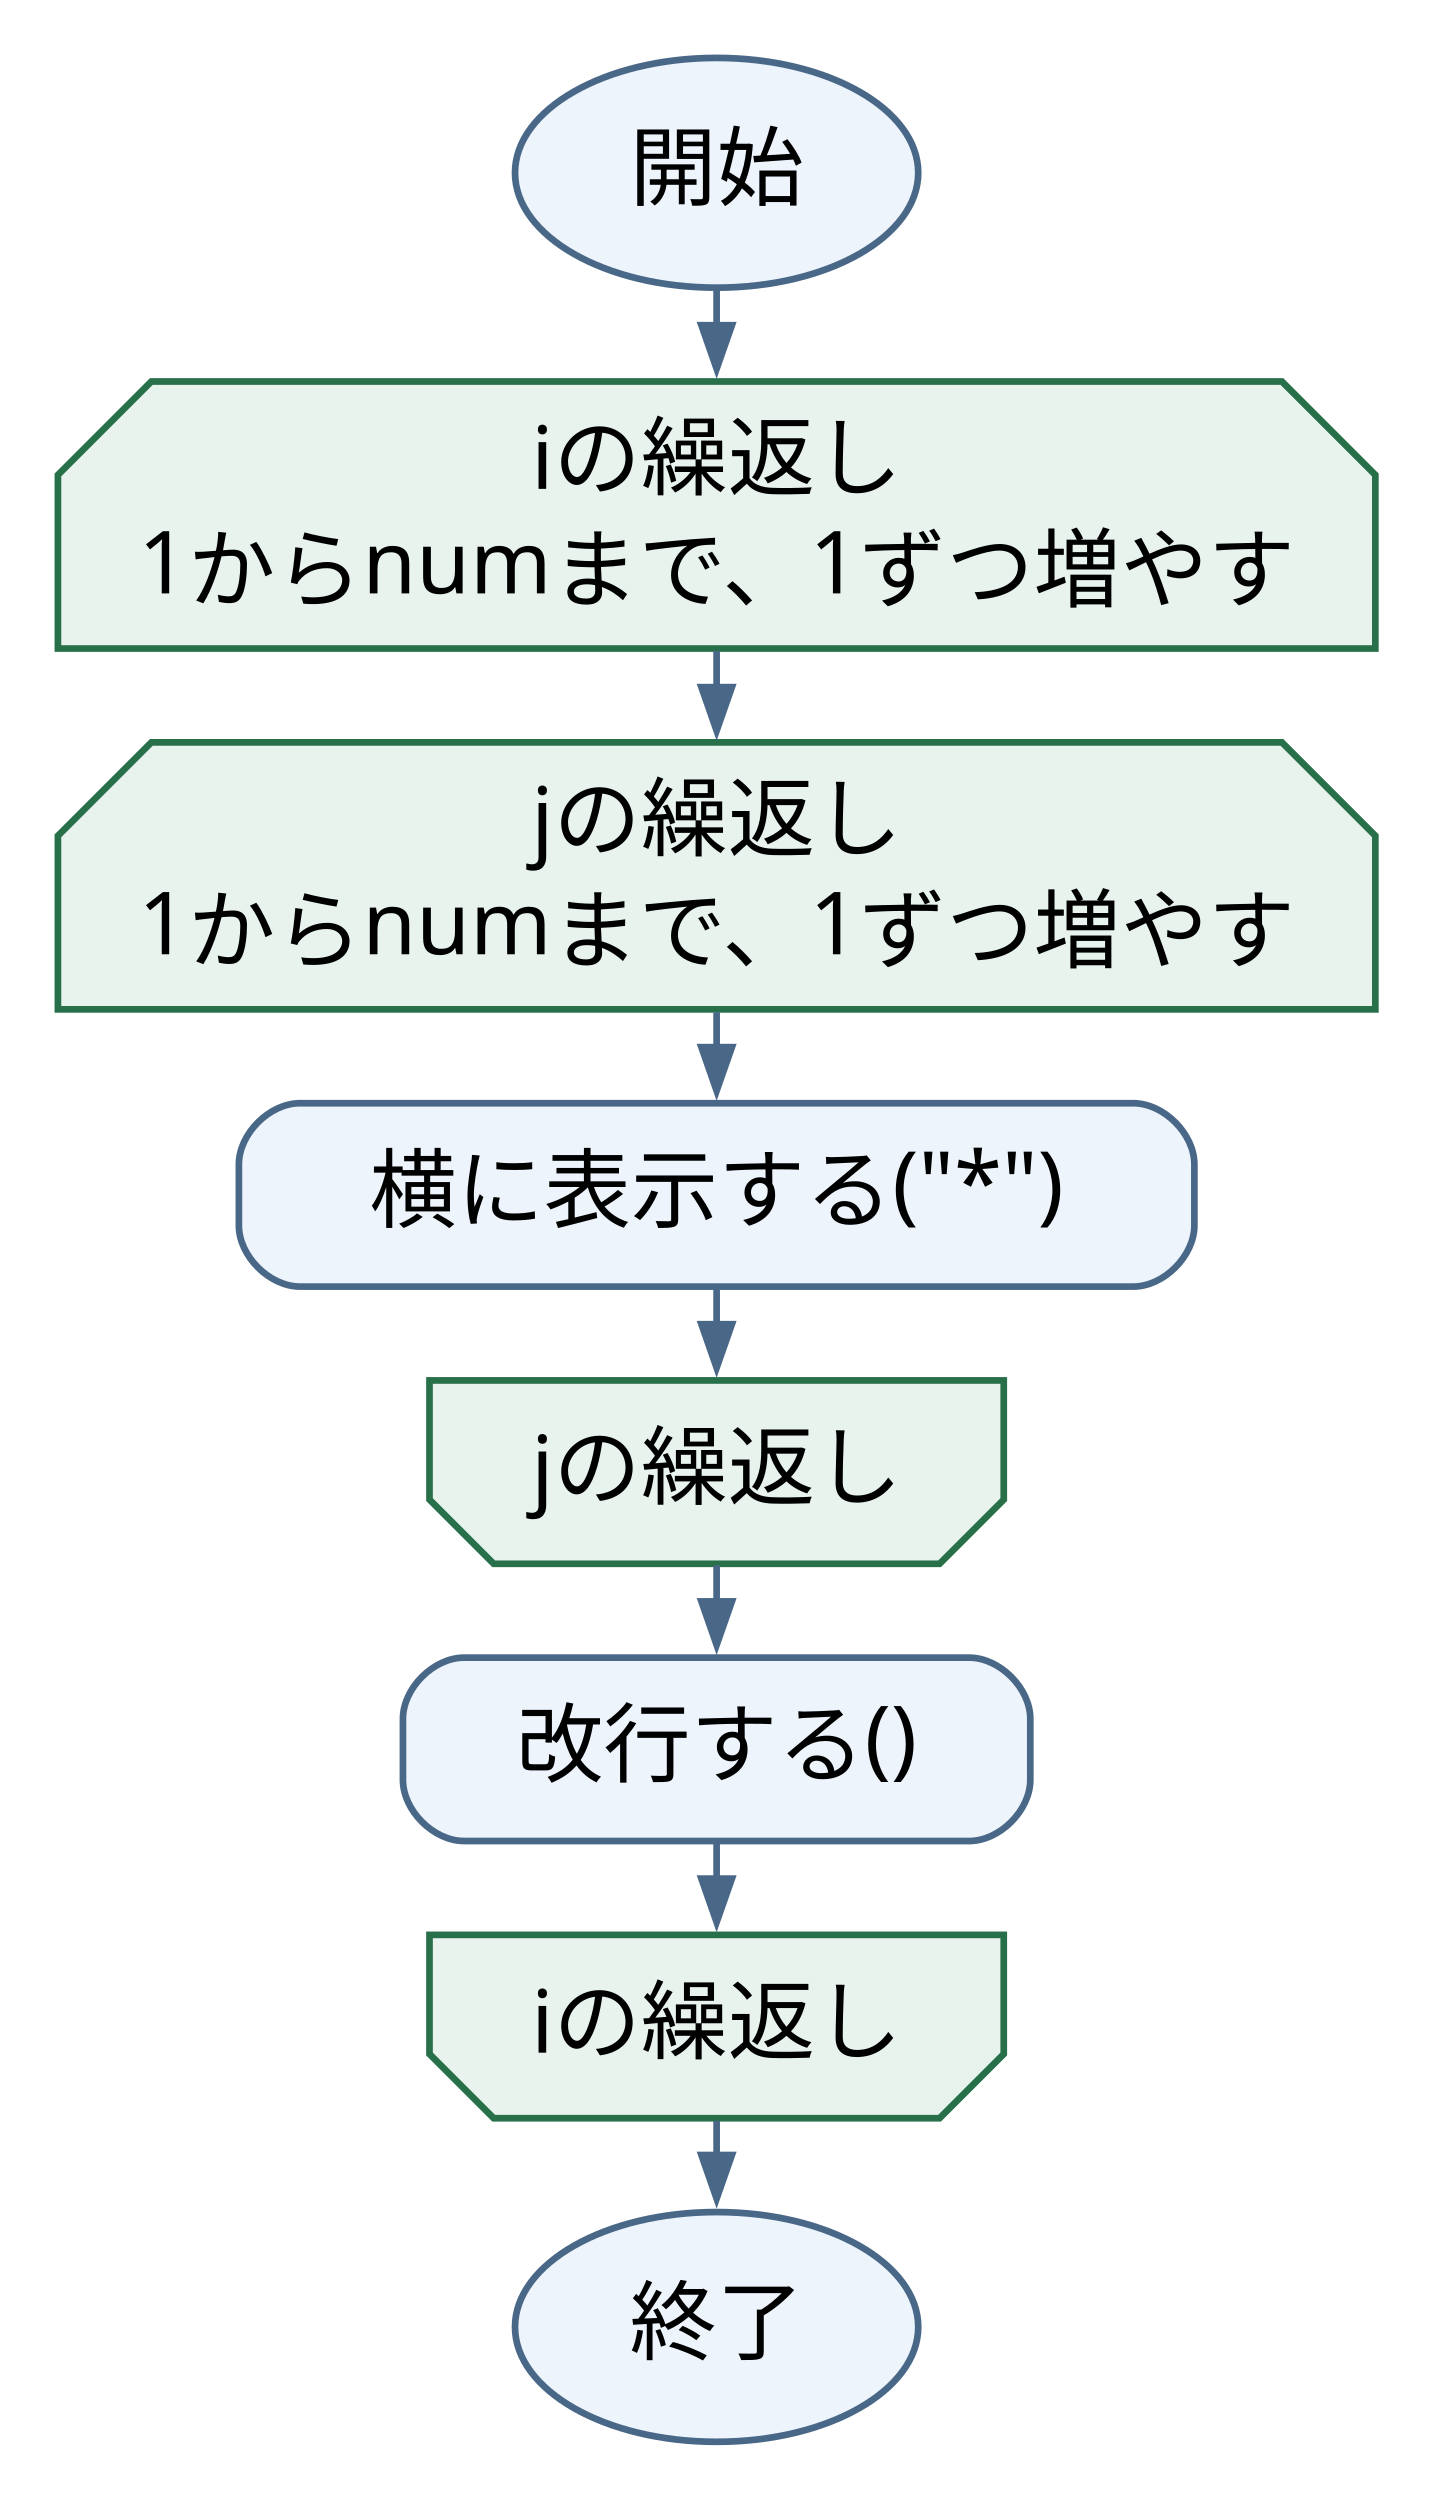
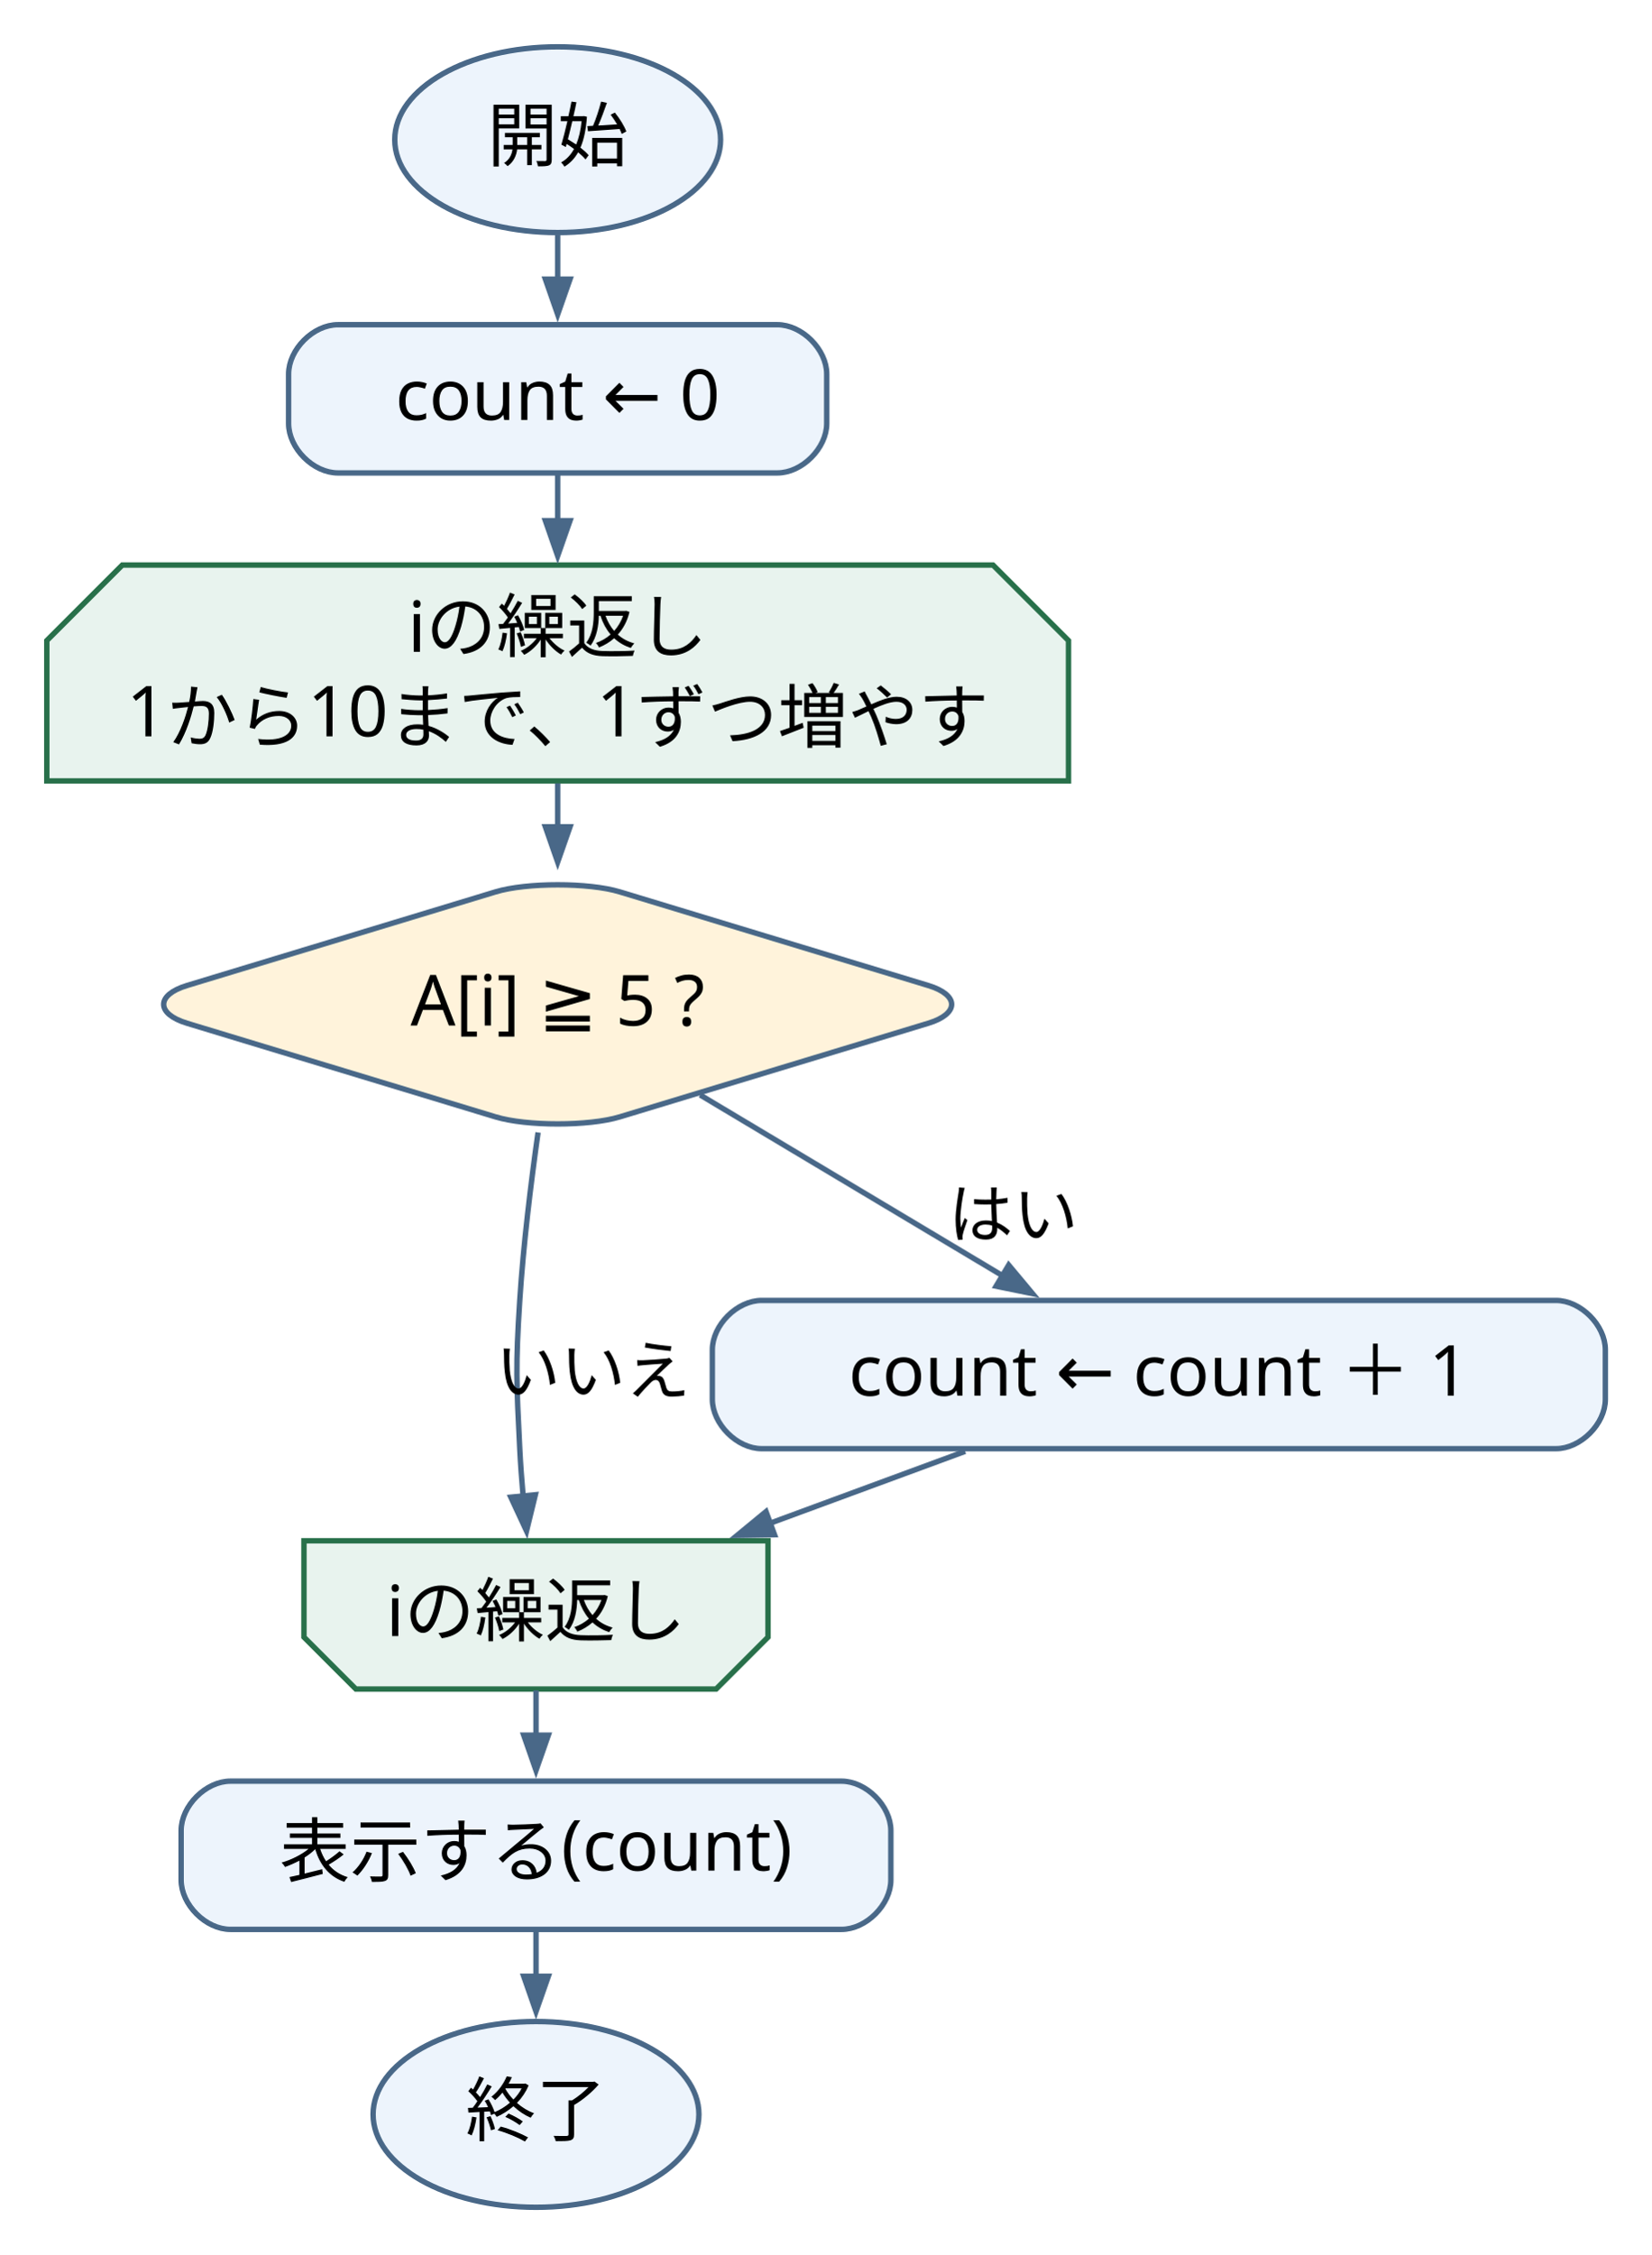
- <svg xmlns="http://www.w3.org/2000/svg" width="214pt" height="373pt" viewBox="0.00 0.00 214.00 373.00">
-   <g id="graph0" class="graph" transform="scale(1 1) rotate(0) translate(8.64 364.32)">
+ <svg xmlns="http://www.w3.org/2000/svg" width="305pt" height="416pt" viewBox="0.00 0.00 305.00 416.00">
+   <g id="graph0" class="graph" transform="scale(1 1) rotate(0) translate(8.64 407.36)">
    <g id="node1" class="node">
-       <ellipse fill="#edf4fc" stroke="#496888" cx="98.28" cy="-17.14" rx="30.08" ry="17.14" />
-       <text xml:space="preserve" text-anchor="middle" x="98.28" y="-13.24" font-family="Meiryo" font-size="13.00">終了</text>
+       <ellipse fill="#edf4fc" stroke="#496888" cx="90.32" cy="-17.14" rx="30.08" ry="17.14" />
+       <text xml:space="preserve" text-anchor="middle" x="90.32" y="-13.24" font-family="Meiryo" font-size="13.00">終了</text>
    </g>
-     <g id="node2" class="node loopend">
-       <polygon fill="#e8f3ee" stroke="#28704a" points="55.44,-75.64 141.12,-75.64 141.12,-57.86 131.54,-48.28 65.02,-48.28 55.44,-57.86" />
-       <text xml:space="preserve" text-anchor="middle" x="98.28" y="-58.06" font-family="Meiryo" font-size="13.00">iの繰返し</text>
+     <g id="node2" class="node">
+       <path fill="#edf4fc" stroke="#496888" d="M146.72,-78.64C146.72,-78.64 33.92,-78.64 33.92,-78.64 29.36,-78.64 24.8,-74.08 24.8,-69.52 24.8,-69.52 24.8,-60.4 24.8,-60.4 24.8,-55.84 29.36,-51.28 33.92,-51.28 33.92,-51.28 146.72,-51.28 146.72,-51.28 151.28,-51.28 155.84,-55.84 155.84,-60.4 155.84,-60.4 155.84,-69.52 155.84,-69.52 155.84,-74.08 151.28,-78.64 146.72,-78.64" />
+       <text xml:space="preserve" text-anchor="middle" x="90.32" y="-61.06" font-family="Meiryo" font-size="13.00">表示する(count)</text>
    </g>
    <g id="edge1" class="edge">
-       <path fill="none" stroke="#496888" d="M98.28,-47.88C98.28,-46.2 98.28,-44.44 98.28,-42.65" />
-       <polygon fill="#496888" stroke="#496888" points="100.56,-42.79 98.28,-36.29 96.01,-42.79 100.56,-42.79" />
+       <path fill="none" stroke="#496888" d="M90.32,-50.95C90.32,-48.25 90.32,-45.33 90.32,-42.37" />
+       <polygon fill="#496888" stroke="#496888" points="92.6,-42.63 90.32,-36.13 88.05,-42.63 92.6,-42.63" />
    </g>
-     <g id="node3" class="node">
-       <path fill="#edf4fc" stroke="#496888" d="M135.96,-117C135.96,-117 60.6,-117 60.6,-117 56.04,-117 51.48,-112.44 51.48,-107.88 51.48,-107.88 51.48,-98.76 51.48,-98.76 51.48,-94.2 56.04,-89.64 60.6,-89.64 60.6,-89.64 135.96,-89.64 135.96,-89.64 140.52,-89.64 145.08,-94.2 145.08,-98.76 145.08,-98.76 145.08,-107.88 145.08,-107.88 145.08,-112.44 140.52,-117 135.96,-117" />
-       <text xml:space="preserve" text-anchor="middle" x="98.28" y="-99.42" font-family="Meiryo" font-size="13.00">改行する()</text>
+     <g id="node3" class="node loopend">
+       <polygon fill="#e8f3ee" stroke="#28704a" points="47.48,-123.00 133.16,-123.00 133.16,-105.22 123.58,-95.64 57.06,-95.64 47.48,-105.22" />
+       <text xml:space="preserve" text-anchor="middle" x="90.32" y="-105.42" font-family="Meiryo" font-size="13.00">iの繰返し</text>
    </g>
    <g id="edge2" class="edge">
-       <path fill="none" stroke="#496888" d="M98.28,-89.43C98.28,-87.68 98.28,-85.85 98.28,-84.01" />
-       <polygon fill="#496888" stroke="#496888" points="100.56,-84.03 98.28,-77.53 96.01,-84.03 100.56,-84.03" />
+       <path fill="none" stroke="#496888" d="M90.32,-95.38C90.32,-92.72 90.32,-89.86 90.32,-86.99" />
+       <polygon fill="#496888" stroke="#496888" points="92.6,-87.13 90.32,-80.63 88.05,-87.13 92.6,-87.13" />
    </g>
-     <g id="node4" class="node loopend">
-       <polygon fill="#e8f3ee" stroke="#28704a" points="55.44,-158.36 141.12,-158.36 141.12,-140.58 131.54,-131.00 65.02,-131.00 55.44,-140.58" />
-       <text xml:space="preserve" text-anchor="middle" x="98.28" y="-140.78" font-family="Meiryo" font-size="13.00">jの繰返し</text>
+     <g id="node4" class="node">
+       <path fill="#fff3db" stroke="#496888" d="M82.84,-242.76C82.84,-242.76 25.88,-225.48 25.88,-225.48 20.14,-223.74 20.14,-220.26 25.88,-218.52 25.88,-218.52 82.84,-201.24 82.84,-201.24 88.58,-199.5 100.06,-199.5 105.8,-201.24 105.8,-201.24 162.76,-218.52 162.76,-218.52 168.5,-220.26 168.5,-223.74 162.76,-225.48 162.76,-225.48 105.8,-242.76 105.8,-242.76 100.06,-244.5 88.58,-244.5 82.84,-242.76" />
+       <text xml:space="preserve" text-anchor="middle" x="94.32" y="-218.1" font-family="Meiryo" font-size="13.00">A[i] ≧ 5 ?</text>
+     </g>
+     <g id="edge5" class="edge">
+       <path fill="none" stroke="#496888" d="M90.7,-198.36C89.35,-188.82 87.98,-177.58 87.32,-167.36 86.53,-155.23 86.71,-152.15 87.32,-140 87.46,-137.17 87.68,-134.2 87.94,-131.27" />
+       <polygon fill="#496888" stroke="#496888" points="90.2,-131.5 88.57,-124.81 85.67,-131.05 90.2,-131.5" />
+       <text xml:space="preserve" text-anchor="middle" x="100.82" y="-150.08" font-family="Meiryo" font-size="12.00">いいえ</text>
+     </g>
+     <g id="node5" class="node">
+       <path fill="#edf4fc" stroke="#496888" d="M278.64,-167.36C278.64,-167.36 132,-167.36 132,-167.36 127.44,-167.36 122.88,-162.8 122.88,-158.24 122.88,-158.24 122.88,-149.12 122.88,-149.12 122.88,-144.56 127.44,-140 132,-140 132,-140 278.64,-140 278.64,-140 283.2,-140 287.76,-144.56 287.76,-149.12 287.76,-149.12 287.76,-158.24 287.76,-158.24 287.76,-162.8 283.2,-167.36 278.64,-167.36" />
+       <text xml:space="preserve" text-anchor="middle" x="205.32" y="-149.78" font-family="Meiryo" font-size="13.00">count ← count ＋ 1</text>
+     </g>
+     <g id="edge4" class="edge">
+       <path fill="none" stroke="#496888" d="M120.63,-205.28C137.49,-195.21 159.39,-182.13 176.69,-171.79" />
+       <polygon fill="#496888" stroke="#496888" points="177.6,-173.89 182.01,-168.61 175.27,-169.99 177.6,-173.89" />
+       <text xml:space="preserve" text-anchor="middle" x="178.42" y="-178.96" font-family="Meiryo" font-size="12.00">はい</text>
    </g>
    <g id="edge3" class="edge">
-       <path fill="none" stroke="#496888" d="M98.28,-130.79C98.28,-129.04 98.28,-127.21 98.28,-125.37" />
-       <polygon fill="#496888" stroke="#496888" points="100.56,-125.39 98.28,-118.89 96.01,-125.39 100.56,-125.39" />
-     </g>
-     <g id="node5" class="node">
-       <path fill="#edf4fc" stroke="#496888" d="M160.44,-199.72C160.44,-199.72 36.12,-199.72 36.12,-199.72 31.56,-199.72 27,-195.16 27,-190.6 27,-190.6 27,-181.48 27,-181.48 27,-176.92 31.56,-172.36 36.12,-172.36 36.12,-172.36 160.44,-172.36 160.44,-172.36 165,-172.36 169.56,-176.92 169.56,-181.48 169.56,-181.48 169.56,-190.6 169.56,-190.6 169.56,-195.16 165,-199.72 160.44,-199.72" />
-       <text xml:space="preserve" text-anchor="middle" x="98.28" y="-182.14" font-family="Meiryo" font-size="13.00">横に表示する("*")</text>
-     </g>
-     <g id="edge4" class="edge">
-       <path fill="none" stroke="#496888" d="M98.28,-172.15C98.28,-170.4 98.28,-168.57 98.28,-166.73" />
-       <polygon fill="#496888" stroke="#496888" points="100.56,-166.75 98.28,-160.25 96.01,-166.75 100.56,-166.75" />
+       <path fill="none" stroke="#496888" d="M169.56,-139.51C158.1,-135.29 145.28,-130.56 133.35,-126.17" />
+       <polygon fill="#496888" stroke="#496888" points="134.36,-124.12 127.47,-124.01 132.79,-128.39 134.36,-124.12" />
    </g>
    <g id="node6" class="node loopstart">
-       <polygon fill="#e8f3ee" stroke="#28704a" points="0.00,-213.72 0.00,-239.62 13.94,-253.56 182.62,-253.56 196.56,-239.62 196.56,-213.72" />
-       <text xml:space="preserve" text-anchor="middle" x="98.28" y="-237.54" font-family="Meiryo" font-size="13.00">jの繰返し</text>
-       <text xml:space="preserve" text-anchor="middle" x="98.28" y="-221.94" font-family="Meiryo" font-size="13.00">1からnumまで、1ずつ増やす</text>
-     </g>
-     <g id="edge5" class="edge">
-       <path fill="none" stroke="#496888" d="M98.28,-213.3C98.28,-211.49 98.28,-209.64 98.28,-207.82" />
-       <polygon fill="#496888" stroke="#496888" points="100.56,-208.08 98.28,-201.58 96.01,-208.08 100.56,-208.08" />
-     </g>
-     <g id="node7" class="node loopstart">
-       <polygon fill="#e8f3ee" stroke="#28704a" points="0.00,-267.56 0.00,-293.46 13.94,-307.40 182.62,-307.40 196.56,-293.46 196.56,-267.56" />
-       <text xml:space="preserve" text-anchor="middle" x="98.28" y="-291.38" font-family="Meiryo" font-size="13.00">iの繰返し</text>
-       <text xml:space="preserve" text-anchor="middle" x="98.28" y="-275.78" font-family="Meiryo" font-size="13.00">1からnumまで、1ずつ増やす</text>
+       <polygon fill="#e8f3ee" stroke="#28704a" points="0.00,-263.24 0.00,-289.14 13.94,-303.08 174.70,-303.08 188.64,-289.14 188.64,-263.24" />
+       <text xml:space="preserve" text-anchor="middle" x="94.32" y="-287.06" font-family="Meiryo" font-size="13.00">iの繰返し</text>
+       <text xml:space="preserve" text-anchor="middle" x="94.32" y="-271.46" font-family="Meiryo" font-size="13.00">1から10まで、1ずつ増やす</text>
    </g>
    <g id="edge6" class="edge">
-       <path fill="none" stroke="#496888" d="M98.28,-267.18C98.28,-265.4 98.28,-263.58 98.28,-261.75" />
-       <polygon fill="#496888" stroke="#496888" points="100.56,-261.8 98.28,-255.3 96.01,-261.8 100.56,-261.8" />
+       <path fill="none" stroke="#496888" d="M94.32,-262.79C94.32,-260.15 94.32,-257.38 94.32,-254.59" />
+       <polygon fill="#496888" stroke="#496888" points="96.6,-254.77 94.32,-248.27 92.05,-254.77 96.6,-254.77" />
+     </g>
+     <g id="node7" class="node">
+       <path fill="#edf4fc" stroke="#496888" d="M134.88,-347.44C134.88,-347.44 53.76,-347.44 53.76,-347.44 49.2,-347.44 44.64,-342.88 44.64,-338.32 44.64,-338.32 44.64,-329.2 44.64,-329.2 44.64,-324.64 49.2,-320.08 53.76,-320.08 53.76,-320.08 134.88,-320.08 134.88,-320.08 139.44,-320.08 144,-324.64 144,-329.2 144,-329.2 144,-338.32 144,-338.32 144,-342.88 139.44,-347.44 134.88,-347.44" />
+       <text xml:space="preserve" text-anchor="middle" x="94.32" y="-329.86" font-family="Meiryo" font-size="13.00">count ← 0</text>
+     </g>
+     <g id="edge7" class="edge">
+       <path fill="none" stroke="#496888" d="M94.32,-319.74C94.32,-317.05 94.32,-314.12 94.32,-311.14" />
+       <polygon fill="#496888" stroke="#496888" points="96.6,-311.27 94.32,-304.77 92.05,-311.27 96.6,-311.27" />
    </g>
    <g id="node8" class="node">
-       <ellipse fill="#edf4fc" stroke="#496888" cx="98.28" cy="-338.54" rx="30.08" ry="17.14" />
-       <text xml:space="preserve" text-anchor="middle" x="98.28" y="-334.64" font-family="Meiryo" font-size="13.00">開始</text>
+       <ellipse fill="#edf4fc" stroke="#496888" cx="94.32" cy="-381.58" rx="30.08" ry="17.14" />
+       <text xml:space="preserve" text-anchor="middle" x="94.32" y="-377.68" font-family="Meiryo" font-size="13.00">開始</text>
    </g>
-     <g id="edge7" class="edge">
-       <path fill="none" stroke="#496888" d="M98.28,-320.93C98.28,-319.21 98.28,-317.44 98.28,-315.65" />
-       <polygon fill="#496888" stroke="#496888" points="100.56,-315.8 98.28,-309.3 96.01,-315.8 100.56,-315.8" />
+     <g id="edge8" class="edge">
+       <path fill="none" stroke="#496888" d="M94.32,-364.04C94.32,-361.37 94.32,-358.58 94.32,-355.83" />
+       <polygon fill="#496888" stroke="#496888" points="96.6,-355.84 94.32,-349.34 92.05,-355.84 96.6,-355.84" />
    </g>
  </g>
</svg>
